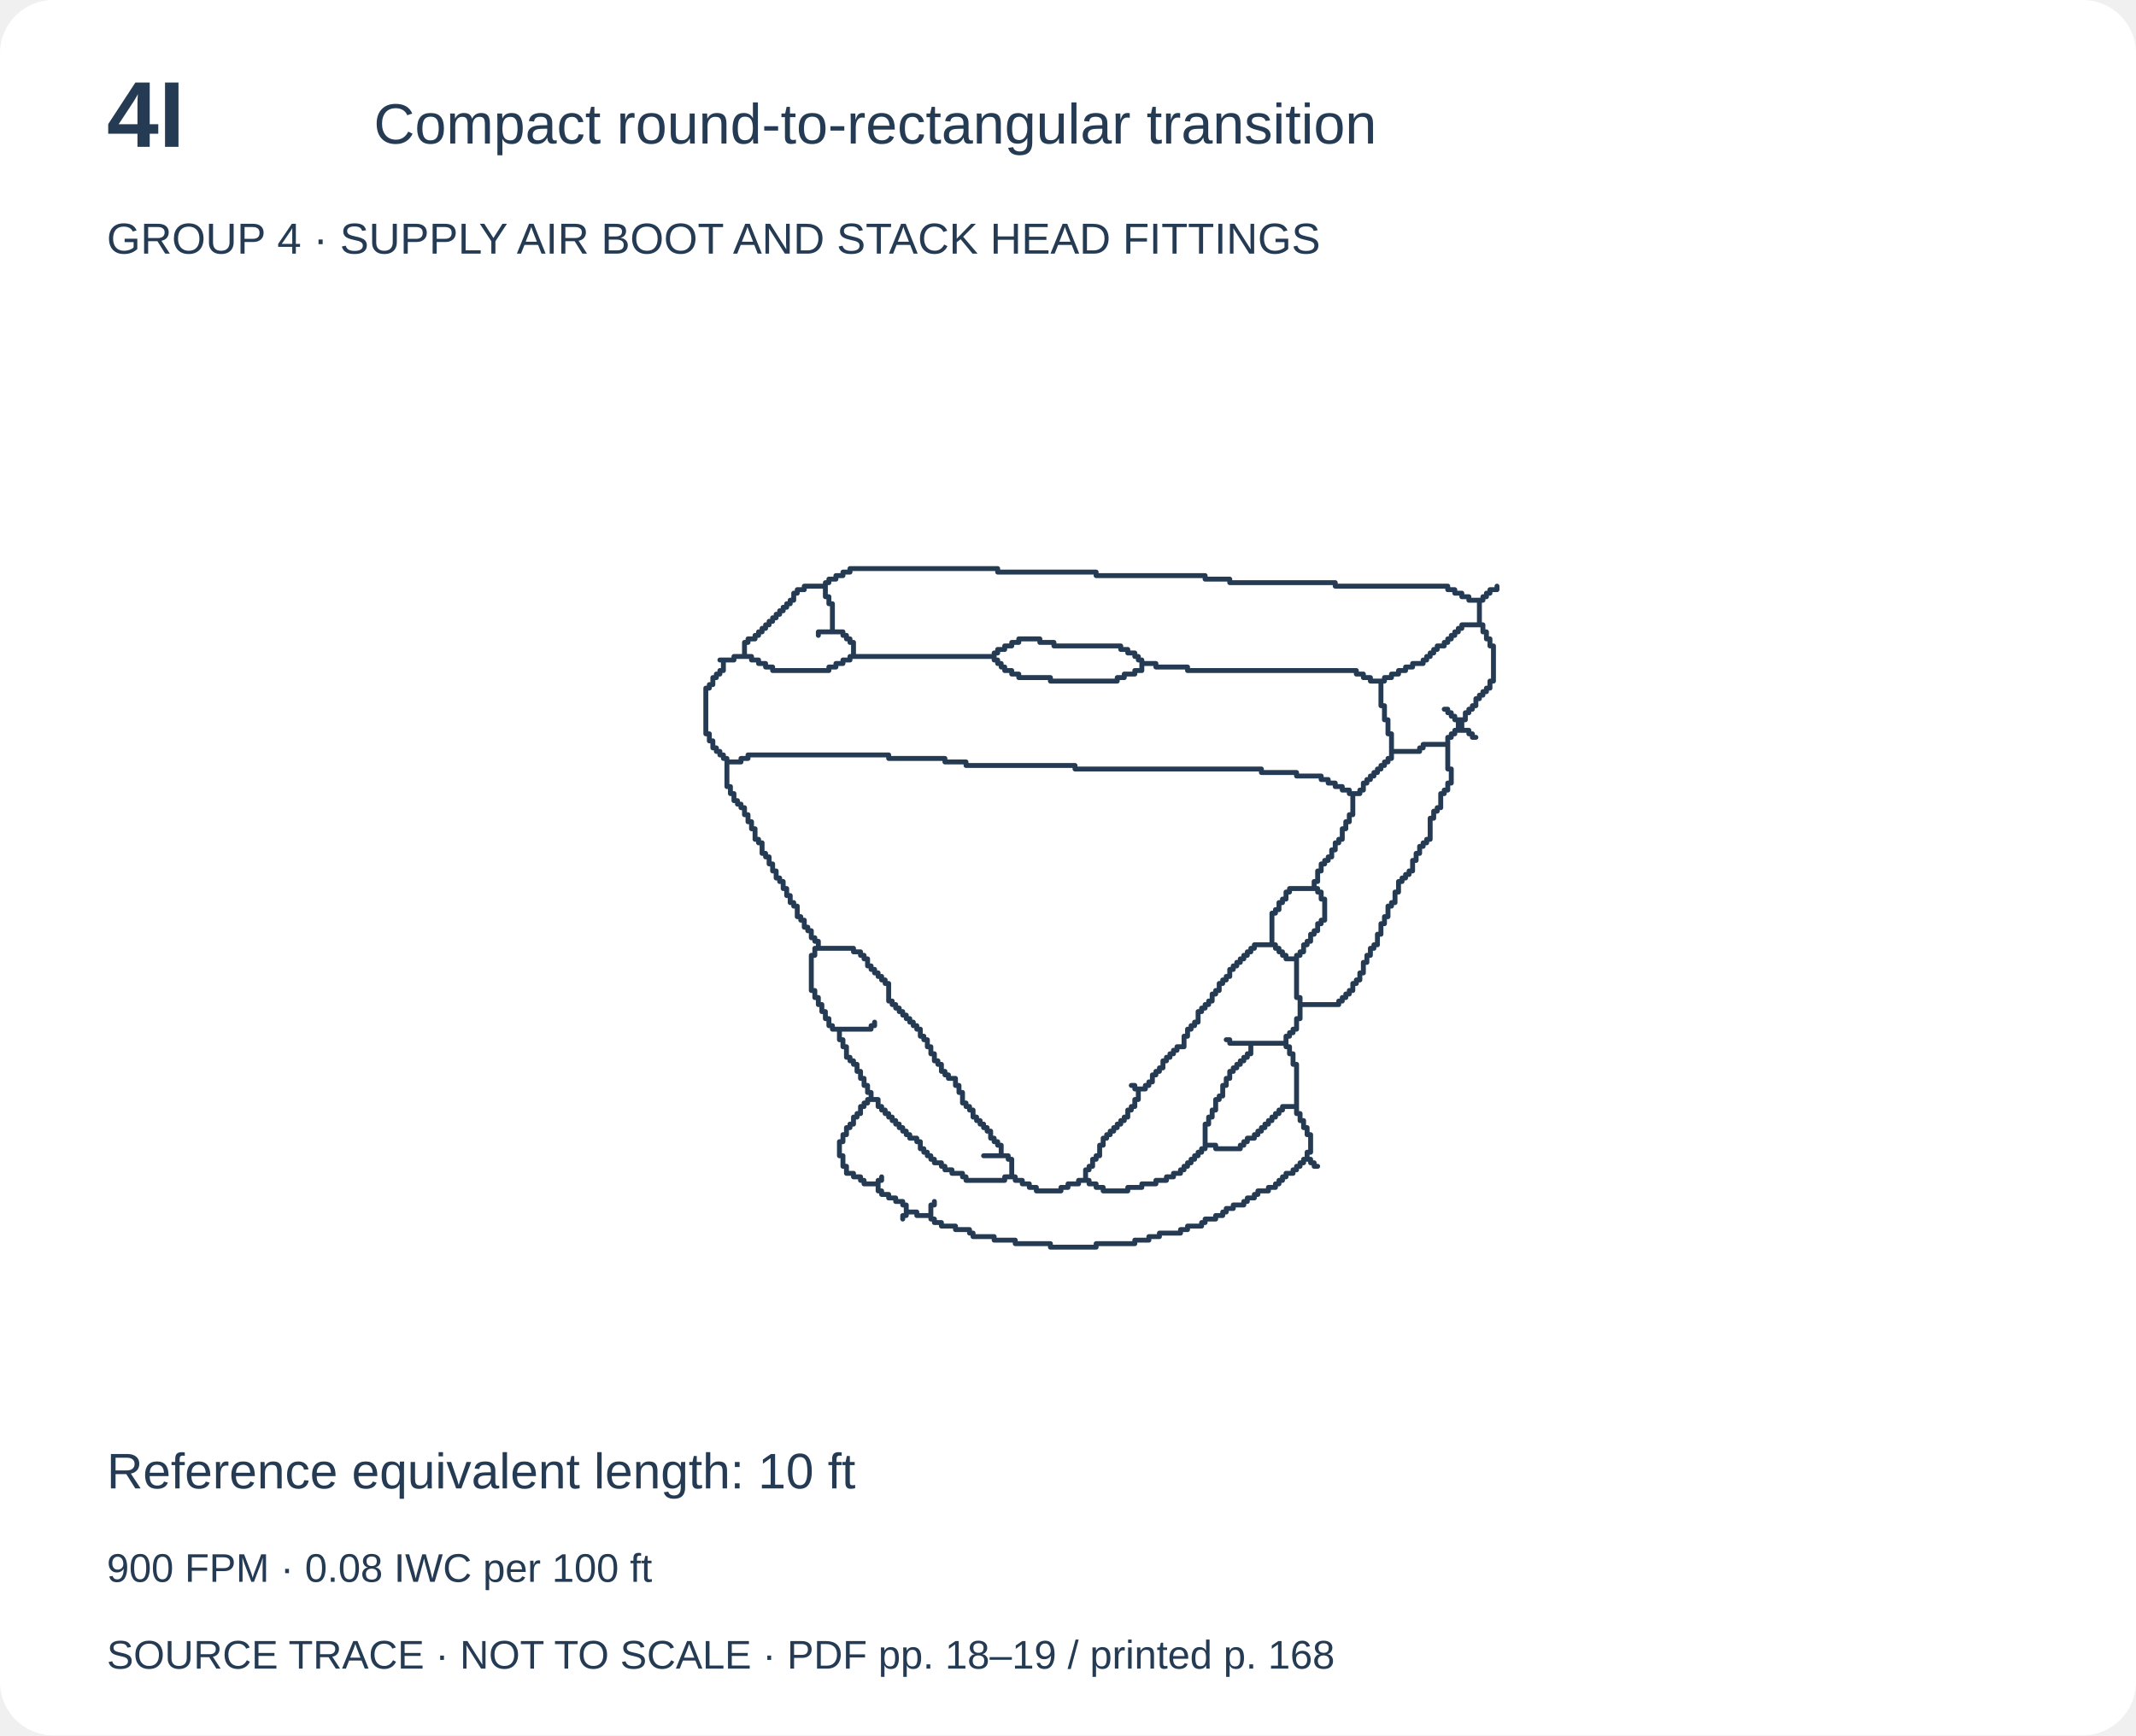
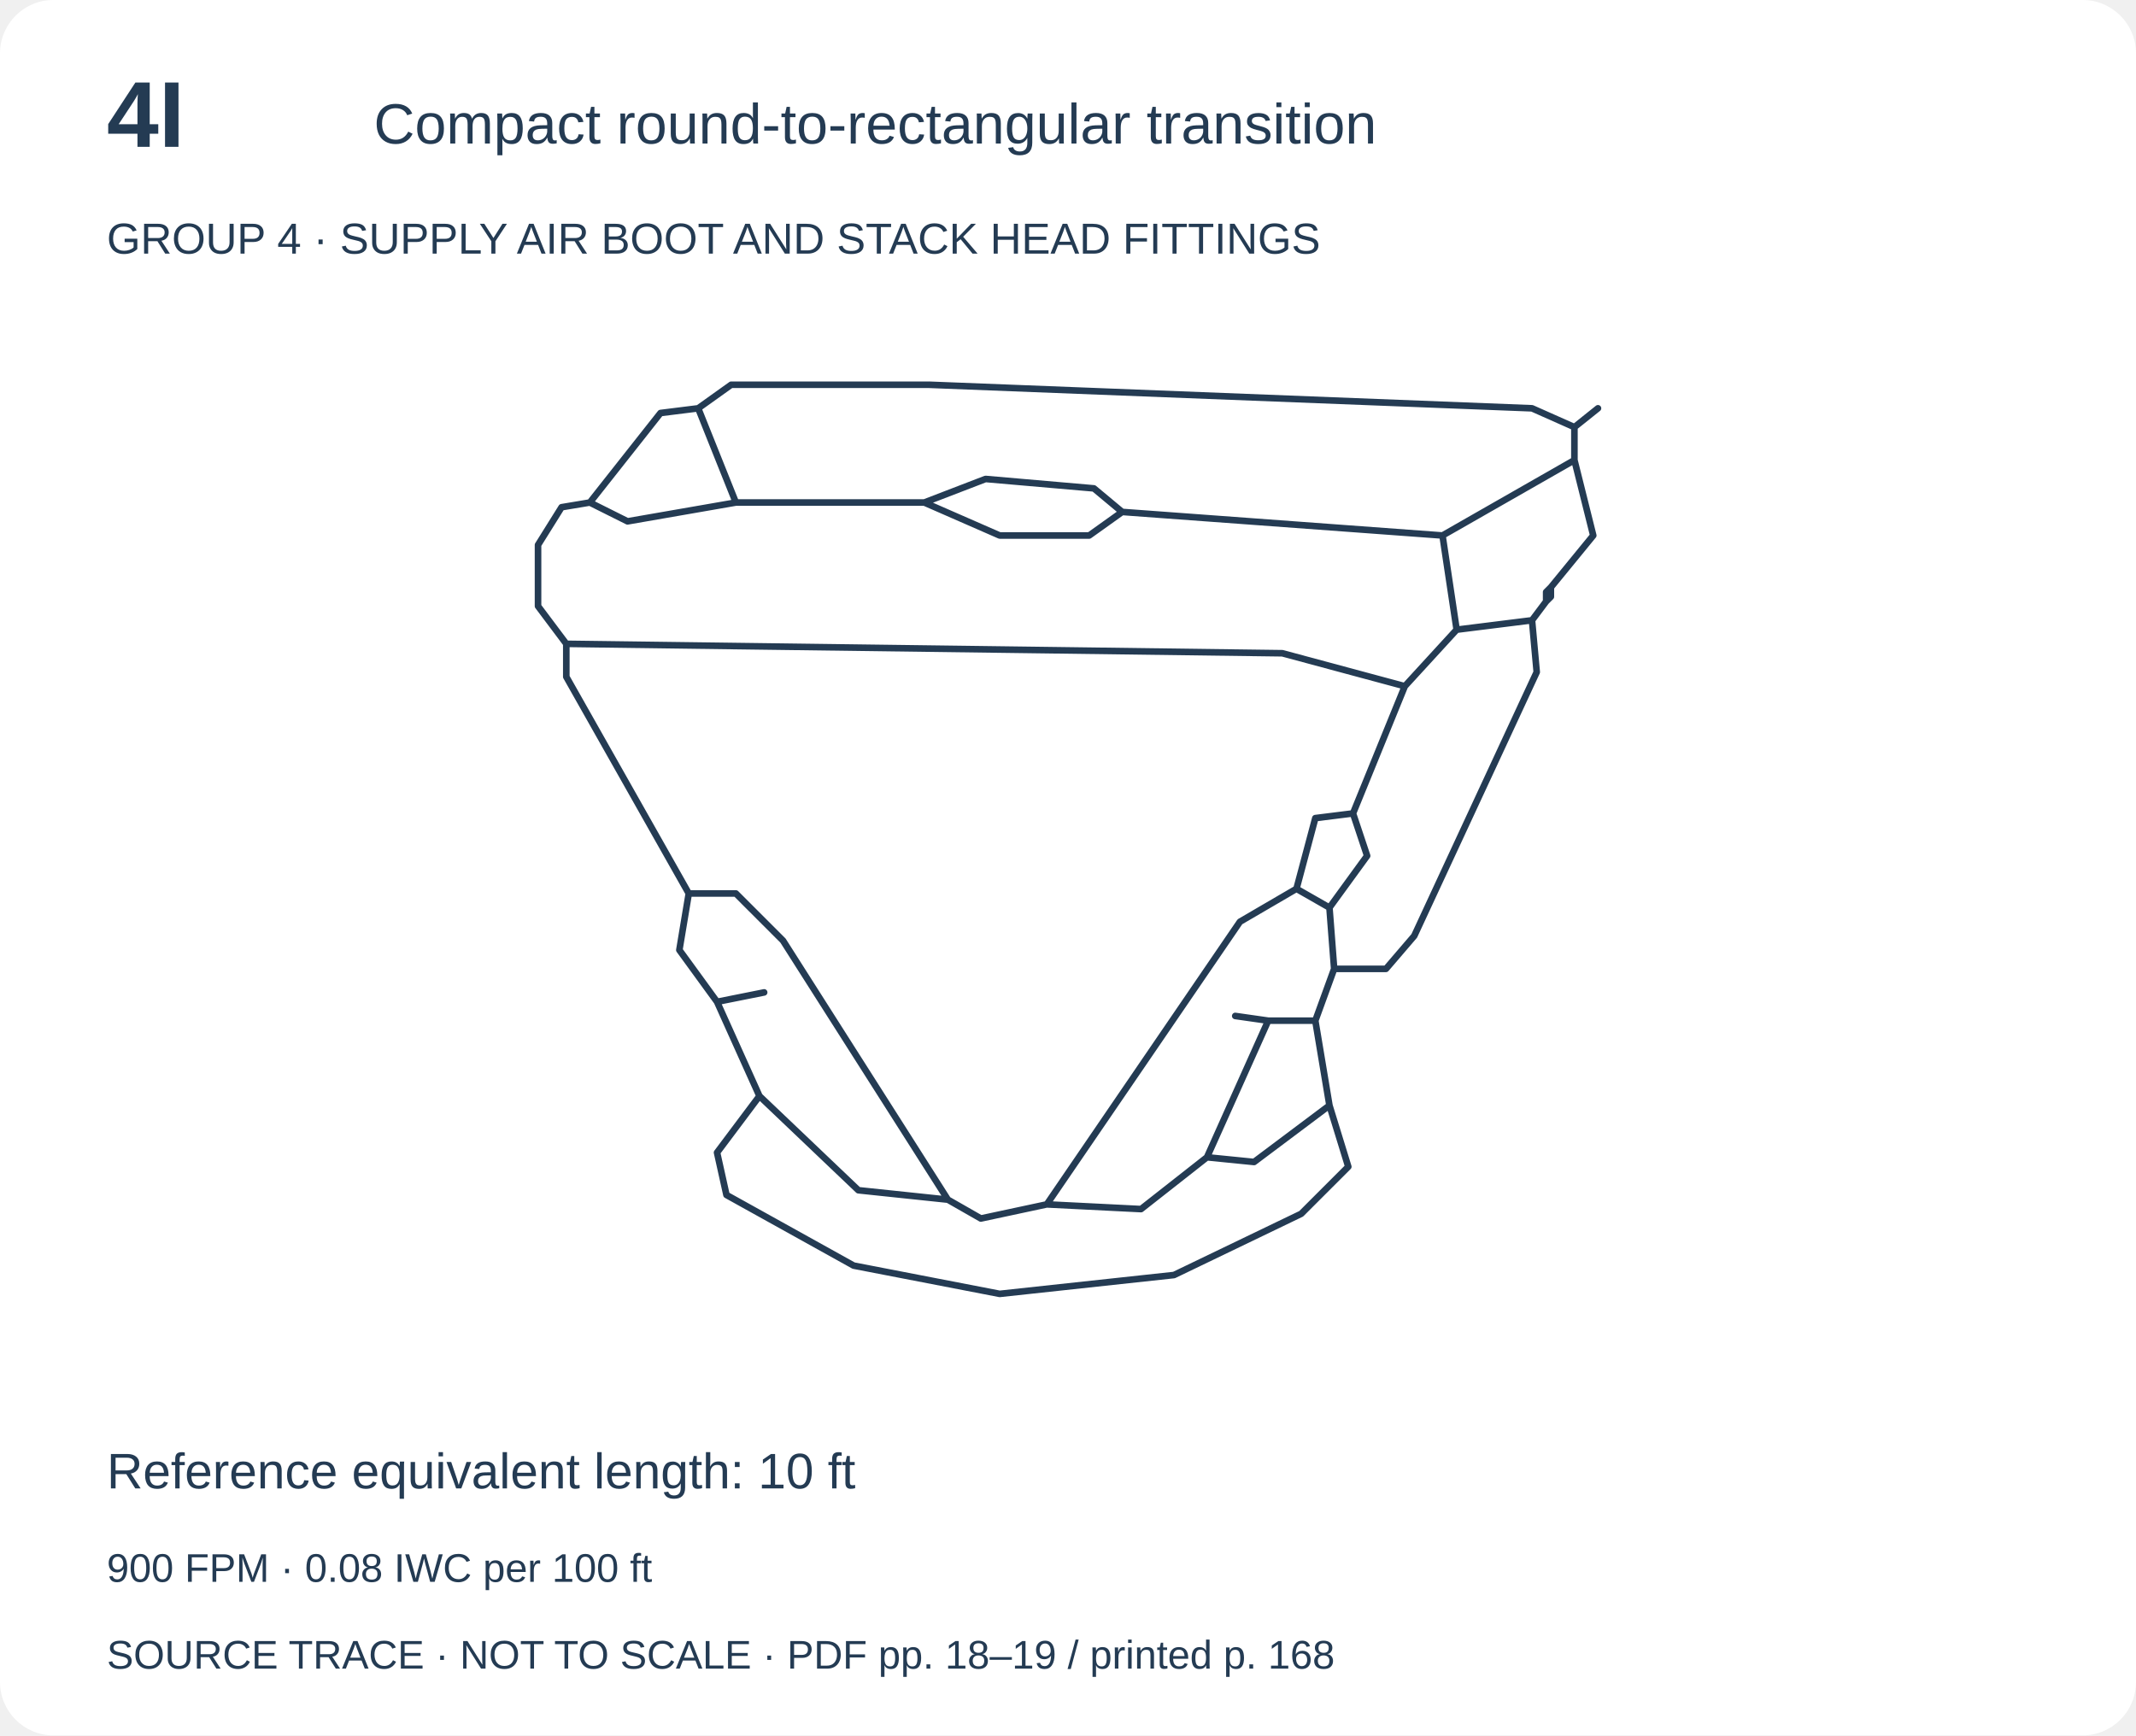
<svg xmlns="http://www.w3.org/2000/svg" width="640" height="520" viewBox="0 0 640 520" role="img" aria-labelledby="title desc">
  <style>text{font-family:Arial,sans-serif;fill:#243b53}</style>
  <rect width="640" height="520" rx="16" fill="white" />
  <text x="32" y="44" font-size="28" font-weight="700">4I</text>
  <text x="112" y="43" font-size="17">Compact round-to-rectangular transition</text>
  <text x="32" y="76" font-size="13">GROUP 4 · SUPPLY AIR BOOT AND STACK HEAD FITTINGS</text>
-   <svg x="55" y="104" width="530" height="295" viewBox="0 0 260 280" preserveAspectRatio="xMidYMid meet">
-     <path d="M68 63L69 63M68 63L68 64M69 63L70 63M70 63L71 63M71 63L72 63M72 63L73 63M73 63L74 63M74 63L75 63M75 63L76 63M76 63L77 63M77 63L78 63M78 63L79 63M79 63L80 63M80 63L81 63M81 63L82 63M82 63L83 63M83 63L84 63M84 63L85 63M85 63L86 63M86 63L87 63M87 63L88 63M88 63L89 63M89 63L90 63M90 63L91 63M91 63L92 63M92 63L93 63M93 63L94 63M94 63L95 63M95 63L96 63M96 63L97 63M97 63L98 63M98 63L99 63M99 63L100 63M100 63L101 63M101 63L102 63M102 63L103 63M103 63L104 63M104 63L105 63M105 63L106 63M106 63L107 63M107 63L108 63M108 63L109 63M109 63L110 63M110 63L110 64M66 64L67 64M66 64L66 65M67 64L68 64M110 64L111 64M111 64L112 64M112 64L113 64M113 64L114 64M114 64L115 64M115 64L116 64M116 64L117 64M117 64L118 64M118 64L119 64M119 64L120 64M120 64L121 64M121 64L122 64M122 64L123 64M123 64L124 64M124 64L125 64M125 64L126 64M126 64L127 64M127 64L128 64M128 64L129 64M129 64L130 64M130 64L131 64M131 64L132 64M132 64L133 64M133 64L134 64M134 64L135 64M135 64L136 64M136 64L137 64M137 64L138 64M138 64L138 65M64 65L65 65M64 65L64 66M65 65L66 65M138 65L139 65M139 65L140 65M140 65L141 65M141 65L142 65M142 65L143 65M143 65L144 65M144 65L145 65M145 65L146 65M146 65L147 65M147 65L148 65M148 65L149 65M149 65L150 65M150 65L151 65M151 65L152 65M152 65L153 65M153 65L154 65M154 65L155 65M155 65L156 65M156 65L157 65M157 65L158 65M158 65L159 65M159 65L160 65M160 65L161 65M161 65L162 65M162 65L163 65M163 65L164 65M164 65L165 65M165 65L166 65M166 65L167 65M167 65L168 65M168 65L169 65M169 65L169 66M62 66L63 66M62 66L62 67M63 66L64 66M169 66L170 66M170 66L171 66M171 66L172 66M172 66L173 66M173 66L174 66M174 66L175 66M175 66L176 66M176 66L176 67M61 67L62 67M61 67L61 68M176 67L177 67M177 67L178 67M178 67L179 67M179 67L180 67M180 67L181 67M181 67L182 67M182 67L183 67M183 67L184 67M184 67L185 67M185 67L186 67M186 67L187 67M187 67L188 67M188 67L189 67M189 67L190 67M190 67L191 67M191 67L192 67M192 67L193 67M193 67L194 67M194 67L195 67M195 67L196 67M196 67L197 67M197 67L198 67M198 67L199 67M199 67L200 67M200 67L201 67M201 67L202 67M202 67L203 67M203 67L204 67M204 67L205 67M205 67L206 67M206 67L206 68M55 68L56 68M55 68L55 69M56 68L57 68M57 68L58 68M58 68L59 68M59 68L60 68M60 68L61 68M61 68L61 69M206 68L207 68M207 68L208 68M208 68L209 68M209 68L210 68M210 68L211 68M211 68L212 68M212 68L213 68M213 68L214 68M214 68L215 68M215 68L216 68M216 68L217 68M217 68L218 68M218 68L219 68M219 68L220 68M220 68L221 68M221 68L222 68M222 68L223 68M223 68L224 68M224 68L225 68M225 68L226 68M226 68L227 68M227 68L228 68M228 68L229 68M229 68L230 68M230 68L231 68M231 68L232 68M232 68L233 68M233 68L234 68M234 68L235 68M235 68L236 68M236 68L237 68M237 68L238 68M238 68L238 69M252 68L252 69M53 69L54 69M53 69L53 70M54 69L55 69M61 69L61 70M238 69L239 69M239 69L240 69M240 69L240 70M250 69L251 69M250 69L250 70M251 69L252 69M52 70L53 70M52 70L52 71M61 70L61 71M240 70L241 70M241 70L242 70M242 70L242 71M249 70L250 70M249 70L249 71M52 71L52 72M61 71L62 71M62 71L62 72M242 71L243 71M243 71L244 71M244 71L244 72M248 71L249 71M248 71L248 72M51 72L52 72M51 72L51 73M62 72L62 73M244 72L245 72M245 72L246 72M246 72L247 72M247 72L248 72M247 72L247 73M50 73L51 73M50 73L50 74M62 73L63 73M63 73L63 74M247 73L247 74M49 74L50 74M49 74L49 75M63 74L63 75M247 74L247 75M48 75L49 75M48 75L48 76M63 75L63 76M247 75L247 76M47 76L48 76M47 76L47 77M63 76L63 77M247 76L247 77M46 77L47 77M46 77L46 78M63 77L63 78M247 77L247 78M45 78L46 78M45 78L45 79M63 78L63 79M247 78L247 79M44 79L45 79M44 79L44 80M63 79L63 80M242 79L243 79M242 79L242 80M243 79L244 79M244 79L245 79M245 79L246 79M246 79L247 79M247 79L248 79M248 79L248 80M43 80L44 80M43 80L43 81M63 80L63 81M241 80L242 80M241 80L241 81M248 80L248 81M42 81L43 81M42 81L42 82M59 81L60 81M59 81L59 82M60 81L61 81M61 81L62 81M62 81L63 81M63 81L64 81M64 81L65 81M65 81L66 81M66 81L66 82M240 81L241 81M240 81L240 82M248 81L249 81M249 81L249 82M41 82L42 82M41 82L41 83M66 82L67 82M67 82L67 83M239 82L240 82M239 82L239 83M249 82L249 83M39 83L40 83M39 83L39 84M40 83L41 83M67 83L68 83M68 83L68 84M116 83L117 83M116 83L116 84M117 83L118 83M118 83L119 83M119 83L120 83M120 83L121 83M121 83L122 83M122 83L122 84M238 83L239 83M238 83L238 84M249 83L250 83M250 83L250 84M38 84L39 84M38 84L38 85M68 84L69 84M69 84L69 85M114 84L115 84M114 84L114 85M115 84L116 84M122 84L123 84M123 84L124 84M124 84L125 84M125 84L126 84M126 84L126 85M237 84L238 84M237 84L237 85M250 84L250 85M38 85L38 86M69 85L69 86M112 85L113 85M112 85L112 86M113 85L114 85M126 85L127 85M127 85L128 85M128 85L129 85M129 85L130 85M130 85L131 85M131 85L132 85M132 85L133 85M133 85L134 85M134 85L135 85M135 85L136 85M136 85L137 85M137 85L138 85M138 85L139 85M139 85L140 85M140 85L141 85M141 85L142 85M142 85L143 85M143 85L144 85M144 85L145 85M145 85L145 86M235 85L236 85M235 85L235 86M236 85L237 85M250 85L251 85M251 85L251 86M38 86L38 87M69 86L69 87M110 86L111 86M110 86L110 87M111 86L112 86M145 86L146 86M146 86L147 86M147 86L147 87M234 86L235 86M234 86L234 87M251 86L251 87M38 87L38 88M69 87L69 88M109 87L110 87M109 87L109 88M147 87L148 87M148 87L149 87M149 87L149 88M233 87L234 87M233 87L233 88M251 87L251 88M35 88L36 88M35 88L35 89M36 88L37 88M37 88L38 88M38 88L39 88M39 88L40 88M40 88L40 89M68 88L69 88M68 88L68 89M69 88L70 88M70 88L71 88M71 88L72 88M72 88L73 88M73 88L74 88M74 88L75 88M75 88L76 88M76 88L77 88M77 88L78 88M78 88L79 88M79 88L80 88M80 88L81 88M81 88L82 88M82 88L83 88M83 88L84 88M84 88L85 88M85 88L86 88M86 88L87 88M87 88L88 88M88 88L89 88M89 88L90 88M90 88L91 88M91 88L92 88M92 88L93 88M93 88L94 88M94 88L95 88M95 88L96 88M96 88L97 88M97 88L98 88M98 88L99 88M99 88L100 88M100 88L101 88M101 88L102 88M102 88L103 88M103 88L104 88M104 88L105 88M105 88L106 88M106 88L107 88M107 88L108 88M108 88L109 88M109 88L109 89M149 88L150 88M150 88L150 89M232 88L233 88M232 88L232 89M251 88L251 89M31 89L32 89M32 89L33 89M32 89L32 90M33 89L34 89M34 89L35 89M40 89L41 89M41 89L42 89M42 89L42 90M66 89L67 89M66 89L66 90M67 89L68 89M109 89L110 89M110 89L110 90M150 89L151 89M151 89L151 90M231 89L232 89M231 89L231 90M251 89L251 90M32 90L32 91M42 90L43 90M43 90L44 90M44 90L44 91M64 90L65 90M64 90L64 91M65 90L66 90M110 90L111 90M111 90L111 91M151 90L152 90M151 90L151 91M152 90L153 90M153 90L154 90M154 90L155 90M155 90L155 91M228 90L229 90M228 90L228 91M229 90L230 90M230 90L231 90M251 90L251 91M32 91L32 92M44 91L45 91M45 91L46 91M46 91L46 92M62 91L63 91M62 91L62 92M63 91L64 91M111 91L112 91M112 91L112 92M151 91L151 92M155 91L156 91M156 91L157 91M157 91L158 91M158 91L159 91M159 91L160 91M160 91L161 91M161 91L162 91M162 91L163 91M163 91L164 91M164 91L164 92M226 91L227 91M226 91L226 92M227 91L228 91M251 91L251 92M31 92L32 92M31 92L31 93M46 92L47 92M47 92L48 92M48 92L49 92M49 92L50 92M50 92L51 92M51 92L52 92M52 92L53 92M53 92L54 92M54 92L55 92M55 92L56 92M56 92L57 92M57 92L58 92M58 92L59 92M59 92L60 92M60 92L61 92M61 92L62 92M112 92L113 92M113 92L114 92M114 92L114 93M149 92L150 92M149 92L149 93M150 92L151 92M164 92L165 92M165 92L166 92M166 92L167 92M167 92L168 92M168 92L169 92M169 92L170 92M170 92L171 92M171 92L172 92M172 92L173 92M173 92L174 92M174 92L175 92M175 92L176 92M176 92L177 92M177 92L178 92M178 92L179 92M179 92L180 92M180 92L181 92M181 92L182 92M182 92L183 92M183 92L184 92M184 92L185 92M185 92L186 92M186 92L187 92M187 92L188 92M188 92L189 92M189 92L190 92M190 92L191 92M191 92L192 92M192 92L193 92M193 92L194 92M194 92L195 92M195 92L196 92M196 92L197 92M197 92L198 92M198 92L199 92M199 92L200 92M200 92L201 92M201 92L202 92M202 92L203 92M203 92L204 92M204 92L205 92M205 92L206 92M206 92L207 92M207 92L208 92M208 92L209 92M209 92L210 92M210 92L211 92M211 92L212 92M212 92L212 93M224 92L225 92M224 92L224 93M225 92L226 92M251 92L251 93M30 93L31 93M30 93L30 94M114 93L115 93M115 93L116 93M116 93L116 94M146 93L147 93M146 93L146 94M147 93L148 93M148 93L149 93M212 93L213 93M213 93L214 93M214 93L214 94M222 93L223 93M222 93L222 94M223 93L224 93M251 93L251 94M29 94L30 94M29 94L29 95M116 94L117 94M117 94L118 94M118 94L119 94M119 94L120 94M120 94L121 94M121 94L122 94M122 94L123 94M123 94L124 94M124 94L125 94M125 94L125 95M144 94L145 94M144 94L144 95M145 94L146 94M214 94L215 94M215 94L216 94M216 94L216 95M220 94L221 94M220 94L220 95M221 94L222 94M251 94L251 95M29 95L29 96M125 95L126 95M126 95L127 95M127 95L128 95M128 95L129 95M129 95L130 95M130 95L131 95M131 95L132 95M132 95L133 95M133 95L134 95M134 95L135 95M135 95L136 95M136 95L137 95M137 95L138 95M138 95L139 95M139 95L140 95M140 95L141 95M141 95L142 95M142 95L143 95M143 95L144 95M216 95L217 95M217 95L218 95M218 95L219 95M219 95L220 95M219 95L219 96M250 95L251 95M250 95L250 96M28 96L29 96M28 96L28 97M219 96L219 97M250 96L250 97M27 97L28 97M27 97L27 98M219 97L219 98M249 97L250 97M249 97L249 98M27 98L27 99M219 98L219 99M248 98L249 98M248 98L248 99M27 99L27 100M219 99L219 100M247 99L248 99M247 99L247 100M27 100L27 101M219 100L219 101M246 100L247 100M246 100L246 101M27 101L27 102M219 101L219 102M246 101L246 102M27 102L27 103M219 102L220 102M220 102L220 103M245 102L246 102M245 102L245 103M27 103L27 104M220 103L220 104M237 103L238 103M238 103L238 104M244 103L245 103M244 103L244 104M27 104L27 105M220 104L220 105M238 104L239 104M239 104L239 105M243 104L244 104M243 104L243 105M27 105L27 106M220 105L220 106M239 105L240 105M240 105L240 106M243 105L243 106M27 106L27 107M220 106L221 106M221 106L221 107M240 106L241 106M241 106L242 106M241 106L241 107M242 106L243 106M242 106L242 107M27 107L27 108M221 107L221 108M241 107L242 107M241 107L241 108M242 107L242 108M27 108L27 109M221 108L221 109M241 108L242 108M241 108L241 109M242 108L242 109M27 109L27 110M221 109L221 110M240 109L241 109M240 109L240 110M241 109L242 109M242 109L243 109M243 109L244 109M244 109L244 110M27 110L28 110M28 110L28 111M221 110L222 110M222 110L222 111M239 110L240 110M239 110L239 111M244 110L245 110M245 110L245 111M28 111L28 112M222 111L222 112M238 111L239 111M238 111L238 112M245 111L246 111M28 112L29 112M29 112L29 113M222 112L222 113M238 112L238 113M29 113L29 114M222 113L222 114M231 113L232 113M231 113L231 114M232 113L233 113M233 113L234 113M234 113L235 113M235 113L236 113M236 113L237 113M237 113L238 113M238 113L238 114M29 114L30 114M30 114L30 115M222 114L222 115M230 114L231 114M230 114L230 115M238 114L238 115M30 115L31 115M31 115L31 116M222 115L223 115M222 115L222 116M223 115L224 115M224 115L225 115M225 115L226 115M226 115L227 115M227 115L228 115M228 115L229 115M229 115L230 115M238 115L238 116M31 116L32 116M32 116L32 117M39 116L40 116M39 116L39 117M40 116L41 116M41 116L42 116M42 116L43 116M43 116L44 116M44 116L45 116M45 116L46 116M46 116L47 116M47 116L48 116M48 116L49 116M49 116L50 116M50 116L51 116M51 116L52 116M52 116L53 116M53 116L54 116M54 116L55 116M55 116L56 116M56 116L57 116M57 116L58 116M58 116L59 116M59 116L60 116M60 116L61 116M61 116L62 116M62 116L63 116M63 116L64 116M64 116L65 116M65 116L66 116M66 116L67 116M67 116L68 116M68 116L69 116M69 116L70 116M70 116L71 116M71 116L72 116M72 116L73 116M73 116L74 116M74 116L75 116M75 116L76 116M76 116L77 116M77 116L78 116M78 116L79 116M79 116L79 117M222 116L222 117M238 116L238 117M32 117L33 117M33 117L33 118M37 117L38 117M37 117L37 118M38 117L39 117M79 117L80 117M80 117L81 117M81 117L82 117M82 117L83 117M83 117L84 117M84 117L85 117M85 117L86 117M86 117L87 117M87 117L88 117M88 117L89 117M89 117L90 117M90 117L91 117M91 117L92 117M92 117L93 117M93 117L94 117M94 117L95 117M95 117L95 118M221 117L222 117M221 117L221 118M238 117L238 118M33 118L34 118M33 118L33 119M34 118L35 118M35 118L36 118M36 118L37 118M95 118L96 118M96 118L97 118M97 118L98 118M98 118L99 118M99 118L100 118M100 118L101 118M101 118L101 119M220 118L221 118M220 118L220 119M238 118L238 119M33 119L33 120M101 119L102 119M102 119L103 119M103 119L104 119M104 119L105 119M105 119L106 119M106 119L107 119M107 119L108 119M108 119L109 119M109 119L110 119M110 119L111 119M111 119L112 119M112 119L113 119M113 119L114 119M114 119L115 119M115 119L116 119M116 119L117 119M117 119L118 119M118 119L119 119M119 119L120 119M120 119L121 119M121 119L122 119M122 119L123 119M123 119L124 119M124 119L125 119M125 119L126 119M126 119L127 119M127 119L128 119M128 119L129 119M129 119L130 119M130 119L131 119M131 119L132 119M132 119L132 120M219 119L220 119M219 119L219 120M238 119L238 120M33 120L33 121M132 120L133 120M133 120L134 120M134 120L135 120M135 120L136 120M136 120L137 120M137 120L138 120M138 120L139 120M139 120L140 120M140 120L141 120M141 120L142 120M142 120L143 120M143 120L144 120M144 120L145 120M145 120L146 120M146 120L147 120M147 120L148 120M148 120L149 120M149 120L150 120M150 120L151 120M151 120L152 120M152 120L153 120M153 120L154 120M154 120L155 120M155 120L156 120M156 120L157 120M157 120L158 120M158 120L159 120M159 120L160 120M160 120L161 120M161 120L162 120M162 120L163 120M163 120L164 120M164 120L165 120M165 120L166 120M166 120L167 120M167 120L168 120M168 120L169 120M169 120L170 120M170 120L171 120M171 120L172 120M172 120L173 120M173 120L174 120M174 120L175 120M175 120L176 120M176 120L177 120M177 120L178 120M178 120L179 120M179 120L180 120M180 120L181 120M181 120L182 120M182 120L183 120M183 120L184 120M184 120L185 120M185 120L185 121M218 120L219 120M218 120L218 121M238 120L239 120M239 120L239 121M33 121L33 122M185 121L186 121M186 121L187 121M187 121L188 121M188 121L189 121M189 121L190 121M190 121L191 121M191 121L192 121M192 121L193 121M193 121L194 121M194 121L195 121M195 121L195 122M217 121L218 121M217 121L217 122M239 121L239 122M33 122L33 123M195 122L196 122M196 122L197 122M197 122L198 122M198 122L199 122M199 122L200 122M200 122L201 122M201 122L202 122M202 122L202 123M216 122L217 122M216 122L216 123M239 122L239 123M33 123L33 124M202 123L203 123M203 123L204 123M204 123L204 124M215 123L216 123M215 123L215 124M239 123L239 124M33 124L33 125M204 124L205 124M205 124L206 124M206 124L206 125M214 124L215 124M214 124L214 125M238 124L239 124M238 124L238 125M33 125L34 125M34 125L34 126M206 125L207 125M207 125L208 125M208 125L208 126M214 125L214 126M238 125L238 126M34 126L34 127M208 126L209 126M209 126L210 126M210 126L210 127M213 126L214 126M213 126L213 127M237 126L238 126M237 126L237 127M34 127L35 127M35 127L35 128M210 127L211 127M211 127L212 127M211 127L211 128M212 127L213 127M236 127L237 127M236 127L236 128M35 128L35 129M211 128L211 129M236 128L236 129M35 129L36 129M36 129L36 130M211 129L211 130M236 129L236 130M36 130L37 130M37 130L37 131M211 130L211 131M236 130L236 131M37 131L38 131M38 131L38 132M211 131L211 132M235 131L236 131M235 131L235 132M38 132L38 133M211 132L211 133M234 132L235 132M234 132L234 133M38 133L39 133M39 133L39 134M210 133L211 133M210 133L210 134M234 133L234 134M39 134L39 135M210 134L210 135M233 134L234 134M233 134L233 135M39 135L40 135M40 135L40 136M209 135L210 135M209 135L209 136M233 135L233 136M40 136L40 137M209 136L209 137M233 136L233 137M40 137L41 137M41 137L41 138M208 137L209 137M208 137L208 138M233 137L233 138M41 138L41 139M208 138L208 139M233 138L233 139M41 139L41 140M208 139L208 140M233 139L233 140M41 140L42 140M42 140L42 141M207 140L208 140M207 140L207 141M232 140L233 140M232 140L232 141M42 141L43 141M43 141L43 142M206 141L207 141M206 141L206 142M231 141L232 141M231 141L231 142M43 142L43 143M206 142L206 143M230 142L231 142M230 142L230 143M43 143L43 144M205 143L206 143M205 143L205 144M230 143L230 144M43 144L44 144M44 144L44 145M205 144L205 145M229 144L230 144M229 144L229 145M44 145L45 145M45 145L45 146M204 145L205 145M204 145L204 146M229 145L229 146M45 146L45 147M203 146L204 146M203 146L203 147M228 146L229 146M228 146L228 147M45 147L46 147M46 147L46 148M202 147L203 147M202 147L202 148M228 147L228 148M46 148L46 149M202 148L202 149M228 148L228 149M46 149L47 149M47 149L47 150M201 149L202 149M201 149L201 150M227 149L228 149M227 149L227 150M47 150L47 151M201 150L201 151M226 150L227 150M226 150L226 151M47 151L48 151M48 151L48 152M201 151L201 152M225 151L226 151M225 151L225 152M48 152L49 152M49 152L49 153M200 152L201 152M200 152L200 153M224 152L225 152M224 152L224 153M49 153L49 154M200 153L200 154M224 153L224 154M49 154L50 154M50 154L50 155M193 154L194 154M193 154L193 155M194 154L195 154M195 154L196 154M196 154L197 154M197 154L198 154M198 154L199 154M199 154L200 154M200 154L201 154M201 154L201 155M224 154L224 155M50 155L50 156M192 155L193 155M192 155L192 156M201 155L202 155M202 155L202 156M223 155L224 155M223 155L223 156M50 156L51 156M51 156L51 157M192 156L192 157M202 156L202 157M223 156L223 157M51 157L51 158M191 157L192 157M191 157L191 158M202 157L203 157M203 157L203 158M223 157L223 158M51 158L52 158M52 158L52 159M190 158L191 158M190 158L190 159M203 158L203 159M222 158L223 158M222 158L222 159M52 159L53 159M53 159L53 160M190 159L190 160M203 159L203 160M221 159L222 159M221 159L221 160M53 160L53 161M189 160L190 160M189 160L189 161M203 160L203 161M221 160L221 161M53 161L53 162M188 161L189 161M188 161L188 162M203 161L203 162M221 161L221 162M53 162L54 162M54 162L54 163M188 162L188 163M203 162L203 163M220 162L221 162M220 162L220 163M54 163L55 163M55 163L55 164M188 163L188 164M202 163L203 163M202 163L202 164M220 163L220 164M55 164L55 165M188 164L188 165M201 164L202 164M201 164L201 165M219 164L220 164M219 164L219 165M55 165L56 165M56 165L56 166M188 165L188 166M201 165L201 166M219 165L219 166M56 166L57 166M57 166L57 167M188 166L188 167M200 166L201 166M200 166L200 167M219 166L219 167M57 167L57 168M188 167L188 168M199 167L200 167M199 167L199 168M218 167L219 167M218 167L218 168M57 168L58 168M58 168L58 169M188 168L188 169M199 168L199 169M218 168L218 169M58 169L59 169M59 169L59 170M188 169L188 170M198 169L199 169M198 169L198 170M218 169L218 170M59 170L59 171M183 170L184 170M183 170L183 171M184 170L185 170M185 170L186 170M186 170L187 170M187 170L188 170M188 170L189 170M189 170L189 171M197 170L198 170M197 170L197 171M217 170L218 170M217 170L217 171M58 171L59 171M58 171L58 172M59 171L60 171M60 171L61 171M61 171L62 171M62 171L63 171M63 171L64 171M64 171L65 171M65 171L66 171M66 171L67 171M67 171L68 171M68 171L69 171M69 171L69 172M182 171L183 171M182 171L182 172M189 171L190 171M190 171L190 172M197 171L197 172M216 171L217 171M216 171L216 172M58 172L58 173M69 172L70 172M70 172L71 172M71 172L71 173M181 172L182 172M181 172L181 173M190 172L191 172M191 172L191 173M196 172L197 172M196 172L196 173M216 172L216 173M57 173L58 173M57 173L57 174M71 173L72 173M72 173L72 174M180 173L181 173M180 173L180 174M191 173L192 173M192 173L192 174M195 173L196 173M195 173L195 174M215 173L216 173M215 173L215 174M57 174L57 175M72 174L73 174M73 174L73 175M179 174L180 174M179 174L179 175M192 174L193 174M193 174L194 174M194 174L195 174M195 174L195 175M215 174L215 175M57 175L57 176M73 175L73 176M178 175L179 175M178 175L178 176M195 175L195 176M214 175L215 175M214 175L214 176M57 176L57 177M73 176L74 176M74 176L74 177M177 176L178 176M177 176L177 177M195 176L195 177M214 176L214 177M57 177L57 178M74 177L75 177M75 177L75 178M176 177L177 177M176 177L176 178M195 177L195 178M214 177L214 178M57 178L57 179M75 178L76 178M76 178L76 179M176 178L176 179M195 178L195 179M213 178L214 178M213 178L213 179M57 179L57 180M76 179L77 179M77 179L77 180M175 179L176 179M175 179L175 180M195 179L195 180M213 179L213 180M57 180L57 181M77 180L78 180M78 180L78 181M174 180L175 180M174 180L174 181M195 180L195 181M212 180L213 180M212 180L212 181M57 181L57 182M78 181L79 181M79 181L79 182M173 181L174 181M173 181L173 182M195 181L195 182M211 181L212 181M211 181L211 182M57 182L57 183M79 182L79 183M173 182L173 183M195 182L195 183M211 182L211 183M57 183L58 183M58 183L58 184M79 183L79 184M172 183L173 183M172 183L172 184M195 183L195 184M210 183L211 183M210 183L210 184M58 184L58 185M79 184L79 185M171 184L172 184M171 184L171 185M195 184L195 185M209 184L210 184M209 184L209 185M58 185L59 185M59 185L59 186M79 185L79 186M171 185L171 186M195 185L196 185M196 185L196 186M208 185L209 185M208 185L208 186M59 186L59 187M79 186L80 186M80 186L80 187M170 186L171 186M170 186L170 187M196 186L196 187M207 186L208 186M207 186L207 187M59 187L60 187M60 187L60 188M80 187L81 187M81 187L81 188M169 187L170 187M169 187L169 188M196 187L197 187M196 187L196 188M197 187L198 187M198 187L199 187M199 187L200 187M200 187L201 187M201 187L202 187M202 187L203 187M203 187L204 187M204 187L205 187M205 187L206 187M206 187L207 187M60 188L60 189M81 188L82 188M82 188L82 189M168 188L169 188M168 188L168 189M196 188L196 189M60 189L61 189M61 189L61 190M82 189L83 189M83 189L83 190M167 189L168 189M167 189L167 190M196 189L196 190M61 190L61 191M83 190L84 190M84 190L84 191M167 190L167 191M196 190L196 191M61 191L62 191M62 191L62 192M84 191L85 191M85 191L85 192M167 191L167 192M195 191L196 191M195 191L195 192M62 192L62 193M75 192L75 193M85 192L86 192M86 192L86 193M166 192L167 192M166 192L166 193M195 192L195 193M62 193L63 193M63 193L63 194M74 193L75 193M74 193L74 194M86 193L87 193M87 193L87 194M165 193L166 193M165 193L165 194M195 193L195 194M63 194L64 194M64 194L65 194M65 194L66 194M65 194L65 195M66 194L67 194M67 194L68 194M68 194L69 194M69 194L70 194M70 194L71 194M71 194L72 194M72 194L73 194M73 194L74 194M87 194L88 194M88 194L88 195M164 194L165 194M164 194L164 195M194 194L195 194M194 194L194 195M65 195L65 196M88 195L88 196M164 195L164 196M193 195L194 195M193 195L193 196M65 196L65 197M88 196L89 196M89 196L89 197M163 196L164 196M163 196L163 197M192 196L193 196M192 196L192 197M65 197L66 197M66 197L66 198M89 197L90 197M90 197L90 198M163 197L163 198M175 197L176 197M176 197L176 198M192 197L192 198M66 198L66 199M90 198L90 199M163 198L163 199M176 198L177 198M177 198L178 198M178 198L179 198M179 198L180 198M180 198L181 198M181 198L182 198M182 198L183 198M182 198L182 199M183 198L184 198M184 198L185 198M185 198L186 198M186 198L187 198M187 198L188 198M188 198L189 198M189 198L190 198M190 198L191 198M191 198L192 198M192 198L192 199M66 199L67 199M67 199L67 200M90 199L91 199M91 199L91 200M161 199L162 199M161 199L161 200M162 199L163 199M182 199L182 200M192 199L193 199M193 199L193 200M67 200L67 201M91 200L91 201M160 200L161 200M160 200L160 201M182 200L182 201M193 200L193 201M67 201L67 202M91 201L92 201M92 201L92 202M159 201L160 201M159 201L159 202M181 201L182 201M181 201L181 202M193 201L194 201M194 201L194 202M67 202L68 202M68 202L68 203M92 202L92 203M158 202L159 202M158 202L158 203M180 202L181 202M180 202L180 203M194 202L194 203M68 203L69 203M69 203L69 204M92 203L93 203M93 203L93 204M157 203L158 203M157 203L157 204M179 203L180 203M179 203L179 204M194 203L194 204M69 204L70 204M70 204L70 205M93 204L94 204M94 204L94 205M157 204L157 205M178 204L179 204M178 204L178 205M194 204L195 204M195 204L195 205M70 205L70 206M94 205L94 206M156 205L157 205M156 205L156 206M177 205L178 205M177 205L177 206M195 205L195 206M70 206L71 206M71 206L71 207M94 206L95 206M95 206L95 207M155 206L156 206M155 206L155 207M176 206L177 206M176 206L176 207M195 206L195 207M71 207L71 208M95 207L96 207M96 207L96 208M154 207L155 207M154 207L154 208M176 207L176 208M195 207L195 208M71 208L72 208M72 208L72 209M96 208L97 208M97 208L98 208M98 208L98 209M154 208L154 209M175 208L176 208M175 208L175 209M195 208L195 209M72 209L72 210M98 209L98 210M153 209L154 209M153 209L153 210M175 209L175 210M195 209L195 210M72 210L73 210M73 210L73 211M98 210L99 210M99 210L99 211M148 210L149 210M149 210L149 211M152 210L153 210M152 210L152 211M174 210L175 210M174 210L174 211M195 210L195 211M73 211L73 212M99 211L99 212M149 211L150 211M150 211L151 211M150 211L150 212M151 211L152 211M174 211L174 212M195 211L195 212M73 212L74 212M74 212L74 213M99 212L100 212M100 212L100 213M150 212L150 213M174 212L174 213M195 212L195 213M74 213L74 214M100 213L100 214M150 213L150 214M173 213L174 213M173 213L173 214M195 213L195 214M73 214L74 214M73 214L73 215M74 214L75 214M75 214L76 214M76 214L76 215M100 214L100 215M149 214L150 214M149 214L149 215M172 214L173 214M172 214L172 215M195 214L195 215M72 215L73 215M72 215L72 216M76 215L76 216M100 215L101 215M101 215L101 216M149 215L149 216M172 215L172 216M195 215L195 216M71 216L72 216M71 216L71 217M76 216L77 216M77 216L77 217M101 216L102 216M102 216L102 217M148 216L149 216M148 216L148 217M172 216L172 217M191 216L192 216M191 216L191 217M192 216L193 216M193 216L194 216M194 216L195 216M195 216L195 217M71 217L71 218M77 217L78 217M78 217L78 218M102 217L103 217M103 217L103 218M147 217L148 217M147 217L147 218M171 217L172 217M171 217L171 218M190 217L191 217M190 217L190 218M195 217L195 218M70 218L71 218M70 218L70 219M78 218L79 218M79 218L79 219M103 218L103 219M147 218L147 219M171 218L171 219M189 218L190 218M189 218L189 219M195 218L196 218M196 218L196 219M69 219L70 219M69 219L69 220M79 219L80 219M80 219L80 220M103 219L104 219M104 219L104 220M146 219L147 219M146 219L146 220M170 219L171 219M170 219L170 220M188 219L189 219M188 219L188 220M196 219L196 220M69 220L69 221M80 220L81 220M81 220L81 221M104 220L105 220M105 220L105 221M145 220L146 220M145 220L145 221M170 220L170 221M187 220L188 220M187 220L187 221M196 220L197 220M197 220L197 221M68 221L69 221M68 221L68 222M81 221L82 221M82 221L82 222M105 221L106 221M106 221L106 222M144 221L145 221M144 221L144 222M169 221L170 221M169 221L169 222M186 221L187 221M186 221L186 222M197 221L197 222M67 222L68 222M67 222L67 223M82 222L83 222M83 222L83 223M106 222L107 222M107 222L107 223M143 222L144 222M143 222L143 223M169 222L169 223M185 222L186 222M185 222L185 223M197 222L198 222M198 222L198 223M67 223L67 224M83 223L84 223M84 223L84 224M107 223L108 223M108 223L108 224M142 223L143 223M142 223L142 224M169 223L169 224M184 223L185 223M184 223L184 224M198 223L198 224M66 224L67 224M66 224L66 225M84 224L85 224M85 224L85 225M108 224L108 225M141 224L142 224M141 224L141 225M169 224L169 225M183 224L184 224M183 224L183 225M198 224L199 224M199 224L199 225M66 225L66 226M85 225L86 225M86 225L87 225M87 225L87 226M108 225L109 225M109 225L109 226M140 225L141 225M140 225L140 226M169 225L169 226M181 225L182 225M181 225L181 226M182 225L183 225M199 225L199 226M65 226L66 226M65 226L65 227M87 226L88 226M88 226L88 227M109 226L110 226M110 226L110 227M140 226L140 227M169 226L169 227M180 226L181 226M180 226L180 227M199 226L199 227M65 227L65 228M88 227L88 228M110 227L111 227M111 227L111 228M139 227L140 227M139 227L139 228M169 227L170 227M169 227L169 228M170 227L171 227M171 227L172 227M172 227L172 228M179 227L180 227M179 227L179 228M199 227L199 228M65 228L65 229M88 228L89 228M89 228L89 229M111 228L111 229M139 228L139 229M168 228L169 228M168 228L168 229M172 228L173 228M173 228L174 228M174 228L175 228M175 228L176 228M176 228L177 228M177 228L178 228M178 228L179 228M199 228L199 229M65 229L65 230M89 229L90 229M90 229L90 230M111 229L111 230M139 229L139 230M167 229L168 229M167 229L167 230M198 229L199 229M198 229L198 230M65 230L66 230M66 230L66 231M90 230L91 230M91 230L91 231M106 230L107 230M107 230L108 230M108 230L109 230M109 230L110 230M110 230L111 230M111 230L112 230M112 230L113 230M113 230L113 231M138 230L139 230M138 230L138 231M166 230L167 230M166 230L166 231M198 230L198 231M66 231L66 232M91 231L92 231M92 231L92 232M113 231L114 231M114 231L114 232M137 231L138 231M137 231L137 232M165 231L166 231M165 231L165 232M197 231L198 231M197 231L197 232M198 231L199 231M199 231L199 232M66 232L66 233M92 232L93 232M93 232L94 232M94 232L94 233M114 232L114 233M137 232L137 233M164 232L165 232M164 232L164 233M196 232L197 232M196 232L196 233M199 232L200 232M200 232L200 233M66 233L67 233M67 233L67 234M94 233L95 233M95 233L95 234M114 233L114 234M136 233L137 233M136 233L136 234M163 233L164 233M163 233L163 234M195 233L196 233M195 233L195 234M200 233L201 233M67 234L67 235M95 234L96 234M96 234L97 234M97 234L97 235M114 234L114 235M135 234L136 234M135 234L135 235M162 234L163 234M162 234L162 235M194 234L195 234M194 234L194 235M67 235L68 235M68 235L69 235M69 235L69 236M97 235L98 235M98 235L99 235M99 235L100 235M100 235L100 236M114 235L114 236M135 235L135 236M160 235L161 235M160 235L160 236M161 235L162 235M192 235L193 235M192 235L192 236M193 235L194 235M69 236L70 236M70 236L71 236M71 236L71 237M77 236L77 237M100 236L101 236M101 236L101 237M112 236L113 236M112 236L112 237M113 236L114 236M114 236L115 236M115 236L115 237M135 236L135 237M158 236L159 236M158 236L158 237M159 236L160 236M191 236L192 236M191 236L191 237M71 237L72 237M72 237L72 238M76 237L77 237M76 237L76 238M101 237L102 237M102 237L103 237M103 237L104 237M104 237L105 237M105 237L106 237M106 237L107 237M107 237L108 237M108 237L109 237M109 237L110 237M110 237L111 237M111 237L112 237M115 237L116 237M116 237L117 237M117 237L117 238M133 237L134 237M133 237L133 238M134 237L135 237M135 237L136 237M136 237L136 238M155 237L156 237M155 237L155 238M156 237L157 237M157 237L158 237M190 237L191 237M190 237L190 238M72 238L73 238M73 238L74 238M74 238L75 238M75 238L76 238M76 238L76 239M117 238L118 238M118 238L119 238M119 238L119 239M130 238L131 238M130 238L130 239M131 238L132 238M132 238L133 238M136 238L137 238M137 238L138 238M138 238L138 239M151 238L152 238M151 238L151 239M152 238L153 238M153 238L154 238M154 238L155 238M189 238L190 238M189 238L189 239M76 239L76 240M119 239L120 239M120 239L121 239M121 239L121 240M128 239L129 239M128 239L128 240M129 239L130 239M138 239L139 239M139 239L140 239M140 239L140 240M147 239L148 239M147 239L147 240M148 239L149 239M149 239L150 239M150 239L151 239M187 239L188 239M187 239L187 240M188 239L189 239M76 240L77 240M77 240L77 241M121 240L122 240M122 240L123 240M123 240L124 240M124 240L125 240M125 240L126 240M126 240L127 240M127 240L128 240M140 240L141 240M141 240L142 240M142 240L143 240M143 240L144 240M144 240L145 240M145 240L146 240M146 240L147 240M184 240L185 240M184 240L184 241M185 240L186 240M186 240L187 240M77 241L78 241M78 241L79 241M79 241L79 242M183 241L184 241M183 241L183 242M79 242L80 242M80 242L81 242M81 242L81 243M181 242L182 242M181 242L181 243M182 242L183 242M81 243L82 243M82 243L83 243M83 243L83 244M92 243L92 244M180 243L181 243M180 243L180 244M83 244L84 244M84 244L84 245M91 244L92 244M91 244L91 245M177 244L178 244M177 244L177 245M178 244L179 244M179 244L180 244M84 245L84 246M91 245L91 246M175 245L176 245M175 245L175 246M176 245L177 245M84 246L85 246M84 246L84 247M85 246L86 246M86 246L87 246M87 246L87 247M91 246L91 247M174 246L175 246M174 246L174 247M83 247L84 247M83 247L83 248M87 247L88 247M88 247L89 247M89 247L90 247M90 247L91 247M91 247L91 248M172 247L173 247M172 247L172 248M173 247L174 247M91 248L92 248M92 248L92 249M169 248L170 248M169 248L169 249M170 248L171 248M171 248L172 248M92 249L93 249M93 249L94 249M94 249L94 250M168 249L169 249M168 249L168 250M94 250L95 250M95 250L96 250M96 250L97 250M97 250L98 250M98 250L98 251M164 250L165 250M164 250L164 251M165 250L166 250M166 250L167 250M167 250L168 250M98 251L99 251M99 251L100 251M100 251L101 251M101 251L102 251M102 251L102 252M162 251L163 251M162 251L162 252M163 251L164 251M102 252L103 252M103 252L103 253M156 252L157 252M156 252L156 253M157 252L158 252M158 252L159 252M159 252L160 252M160 252L161 252M161 252L162 252M103 253L104 253M104 253L105 253M105 253L106 253M106 253L107 253M107 253L108 253M108 253L109 253M109 253L109 254M153 253L154 253M153 253L153 254M154 253L155 253M155 253L156 253M109 254L110 254M110 254L111 254M111 254L112 254M112 254L113 254M113 254L114 254M114 254L115 254M115 254L115 255M149 254L150 254M149 254L149 255M150 254L151 254M151 254L152 254M152 254L153 254M115 255L116 255M116 255L117 255M117 255L118 255M118 255L119 255M119 255L120 255M120 255L121 255M121 255L122 255M122 255L123 255M123 255L124 255M124 255L125 255M125 255L125 256M138 255L139 255M138 255L138 256M139 255L140 255M140 255L141 255M141 255L142 255M142 255L143 255M143 255L144 255M144 255L145 255M145 255L146 255M146 255L147 255M147 255L148 255M148 255L149 255M125 256L126 256M126 256L127 256M127 256L128 256M128 256L129 256M129 256L130 256M130 256L131 256M131 256L132 256M132 256L133 256M133 256L134 256M134 256L135 256M135 256L136 256M136 256L137 256M137 256L138 256" fill="none" stroke="#243b53" stroke-width="1.4" stroke-linecap="round" stroke-linejoin="round" />
+   <svg x="55" y="104" width="530" height="295" viewBox="139 87 241 209" preserveAspectRatio="xMidYMid meet">
+     <path d="M181 100L188 95L230 95L358 100L367 104M181 100L173 101L158 120M181 100L189 120M372 100L367 104M367 104L367 111M367 111L339 127M367 111L371 127L362 138M158 120L152 121L147 129L147 142L153 150M158 120L166 124L189 120M189 120L229 120M229 120L242 115L265 117L271 122M229 120L245 127L264 127L271 122M271 122L339 127M339 127L342 147M362 138L361 139M362 138L362 139M361 139L362 139M361 139L361 140M362 139L362 140M361 140L362 140M361 140L361 141M362 140L361 141M361 141L358 145M358 145L342 147M358 145L359 156L333 212L327 219L316 219M342 147L331 159M153 150L305 152L331 159M153 150L153 157L179 203M331 159L320 186M320 186L312 187L308 202M320 186L323 195L315 206M308 202L296 209L255 269M308 202L315 206M179 203L177 215L185 226M179 203L189 203L199 213L234 268M315 206L316 219M316 219L312 230M195 224L185 226M185 226L194 246M295 229L302 230M302 230L312 230M302 230L289 259M312 230L315 248M194 246L185 258L187 267L214 282L245 288L282 284L309 271L319 261L315 248M194 246L215 266L234 268M315 248L299 260L289 259M289 259L275 270L255 269M234 268L241 272L255 269" fill="none" stroke="#243b53" stroke-width="1.4" stroke-linecap="round" stroke-linejoin="round" />
  </svg>
  <text x="32" y="446" font-size="15">Reference equivalent length: 10 ft</text>
  <text x="32" y="474" font-size="12">900 FPM · 0.08 IWC per 100 ft</text>
  <text x="32" y="500" font-size="12">SOURCE TRACE · NOT TO SCALE · PDF pp. 18–19 / printed p. 168</text>
</svg>
